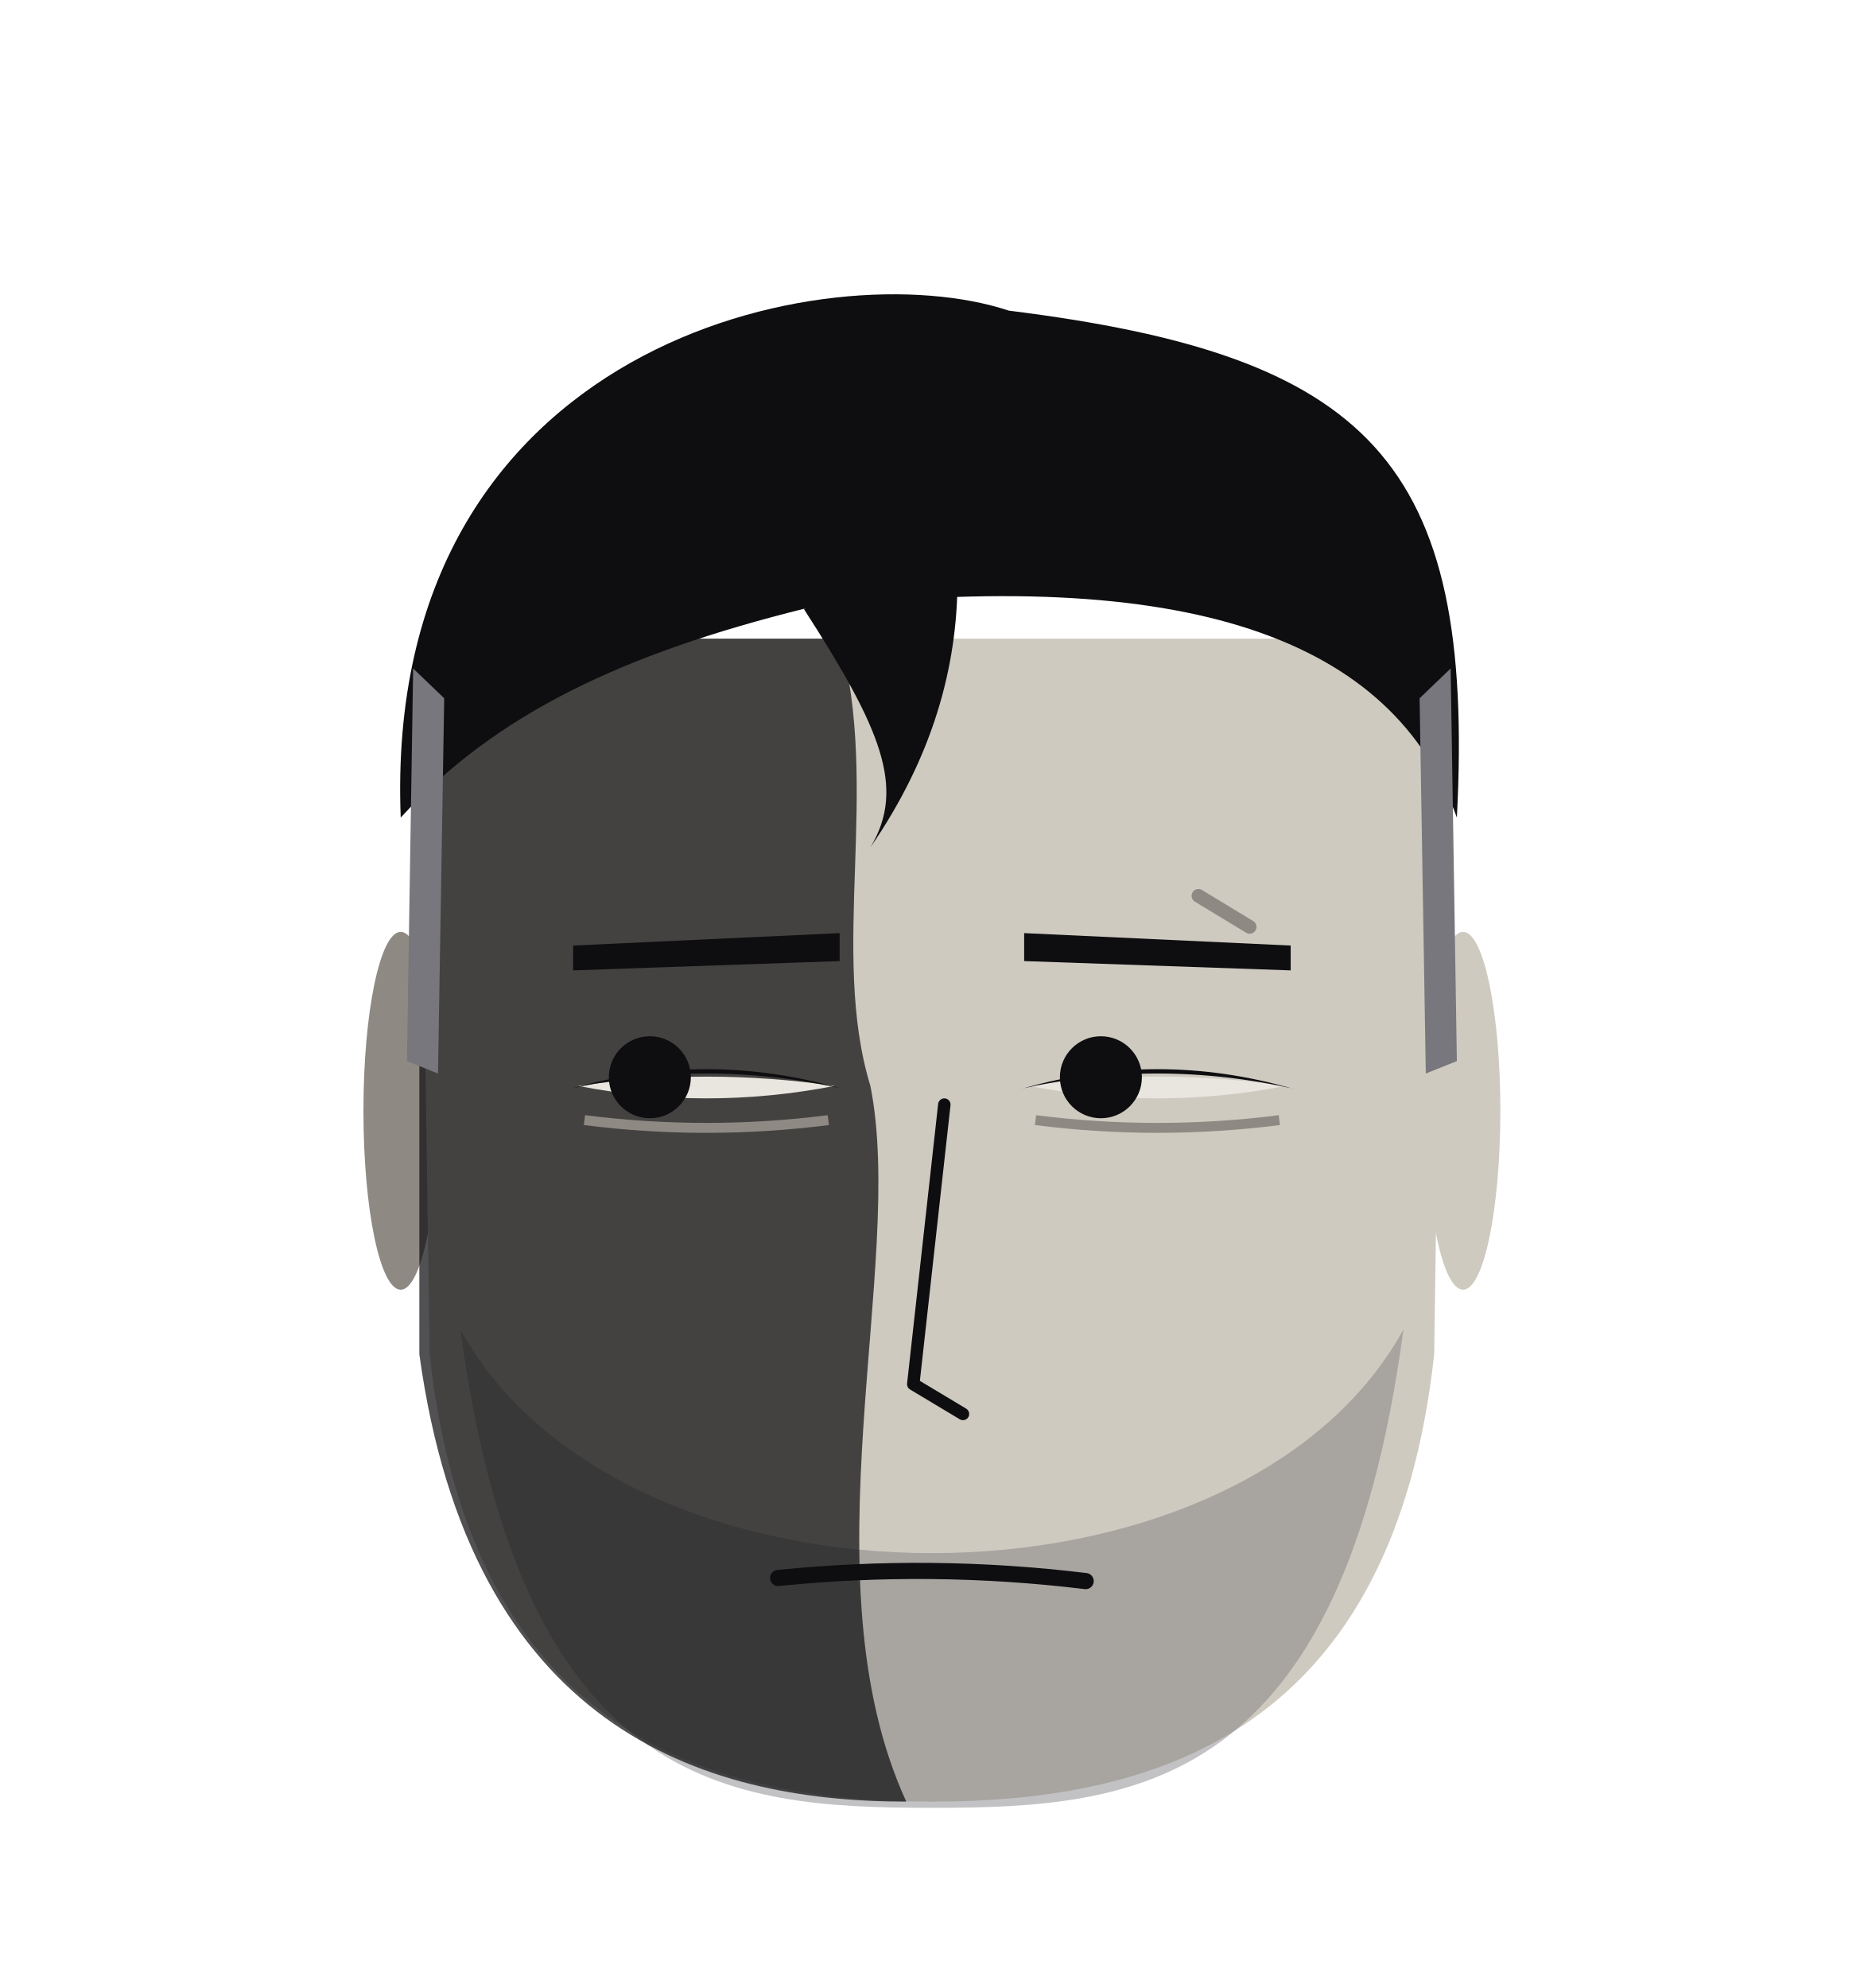
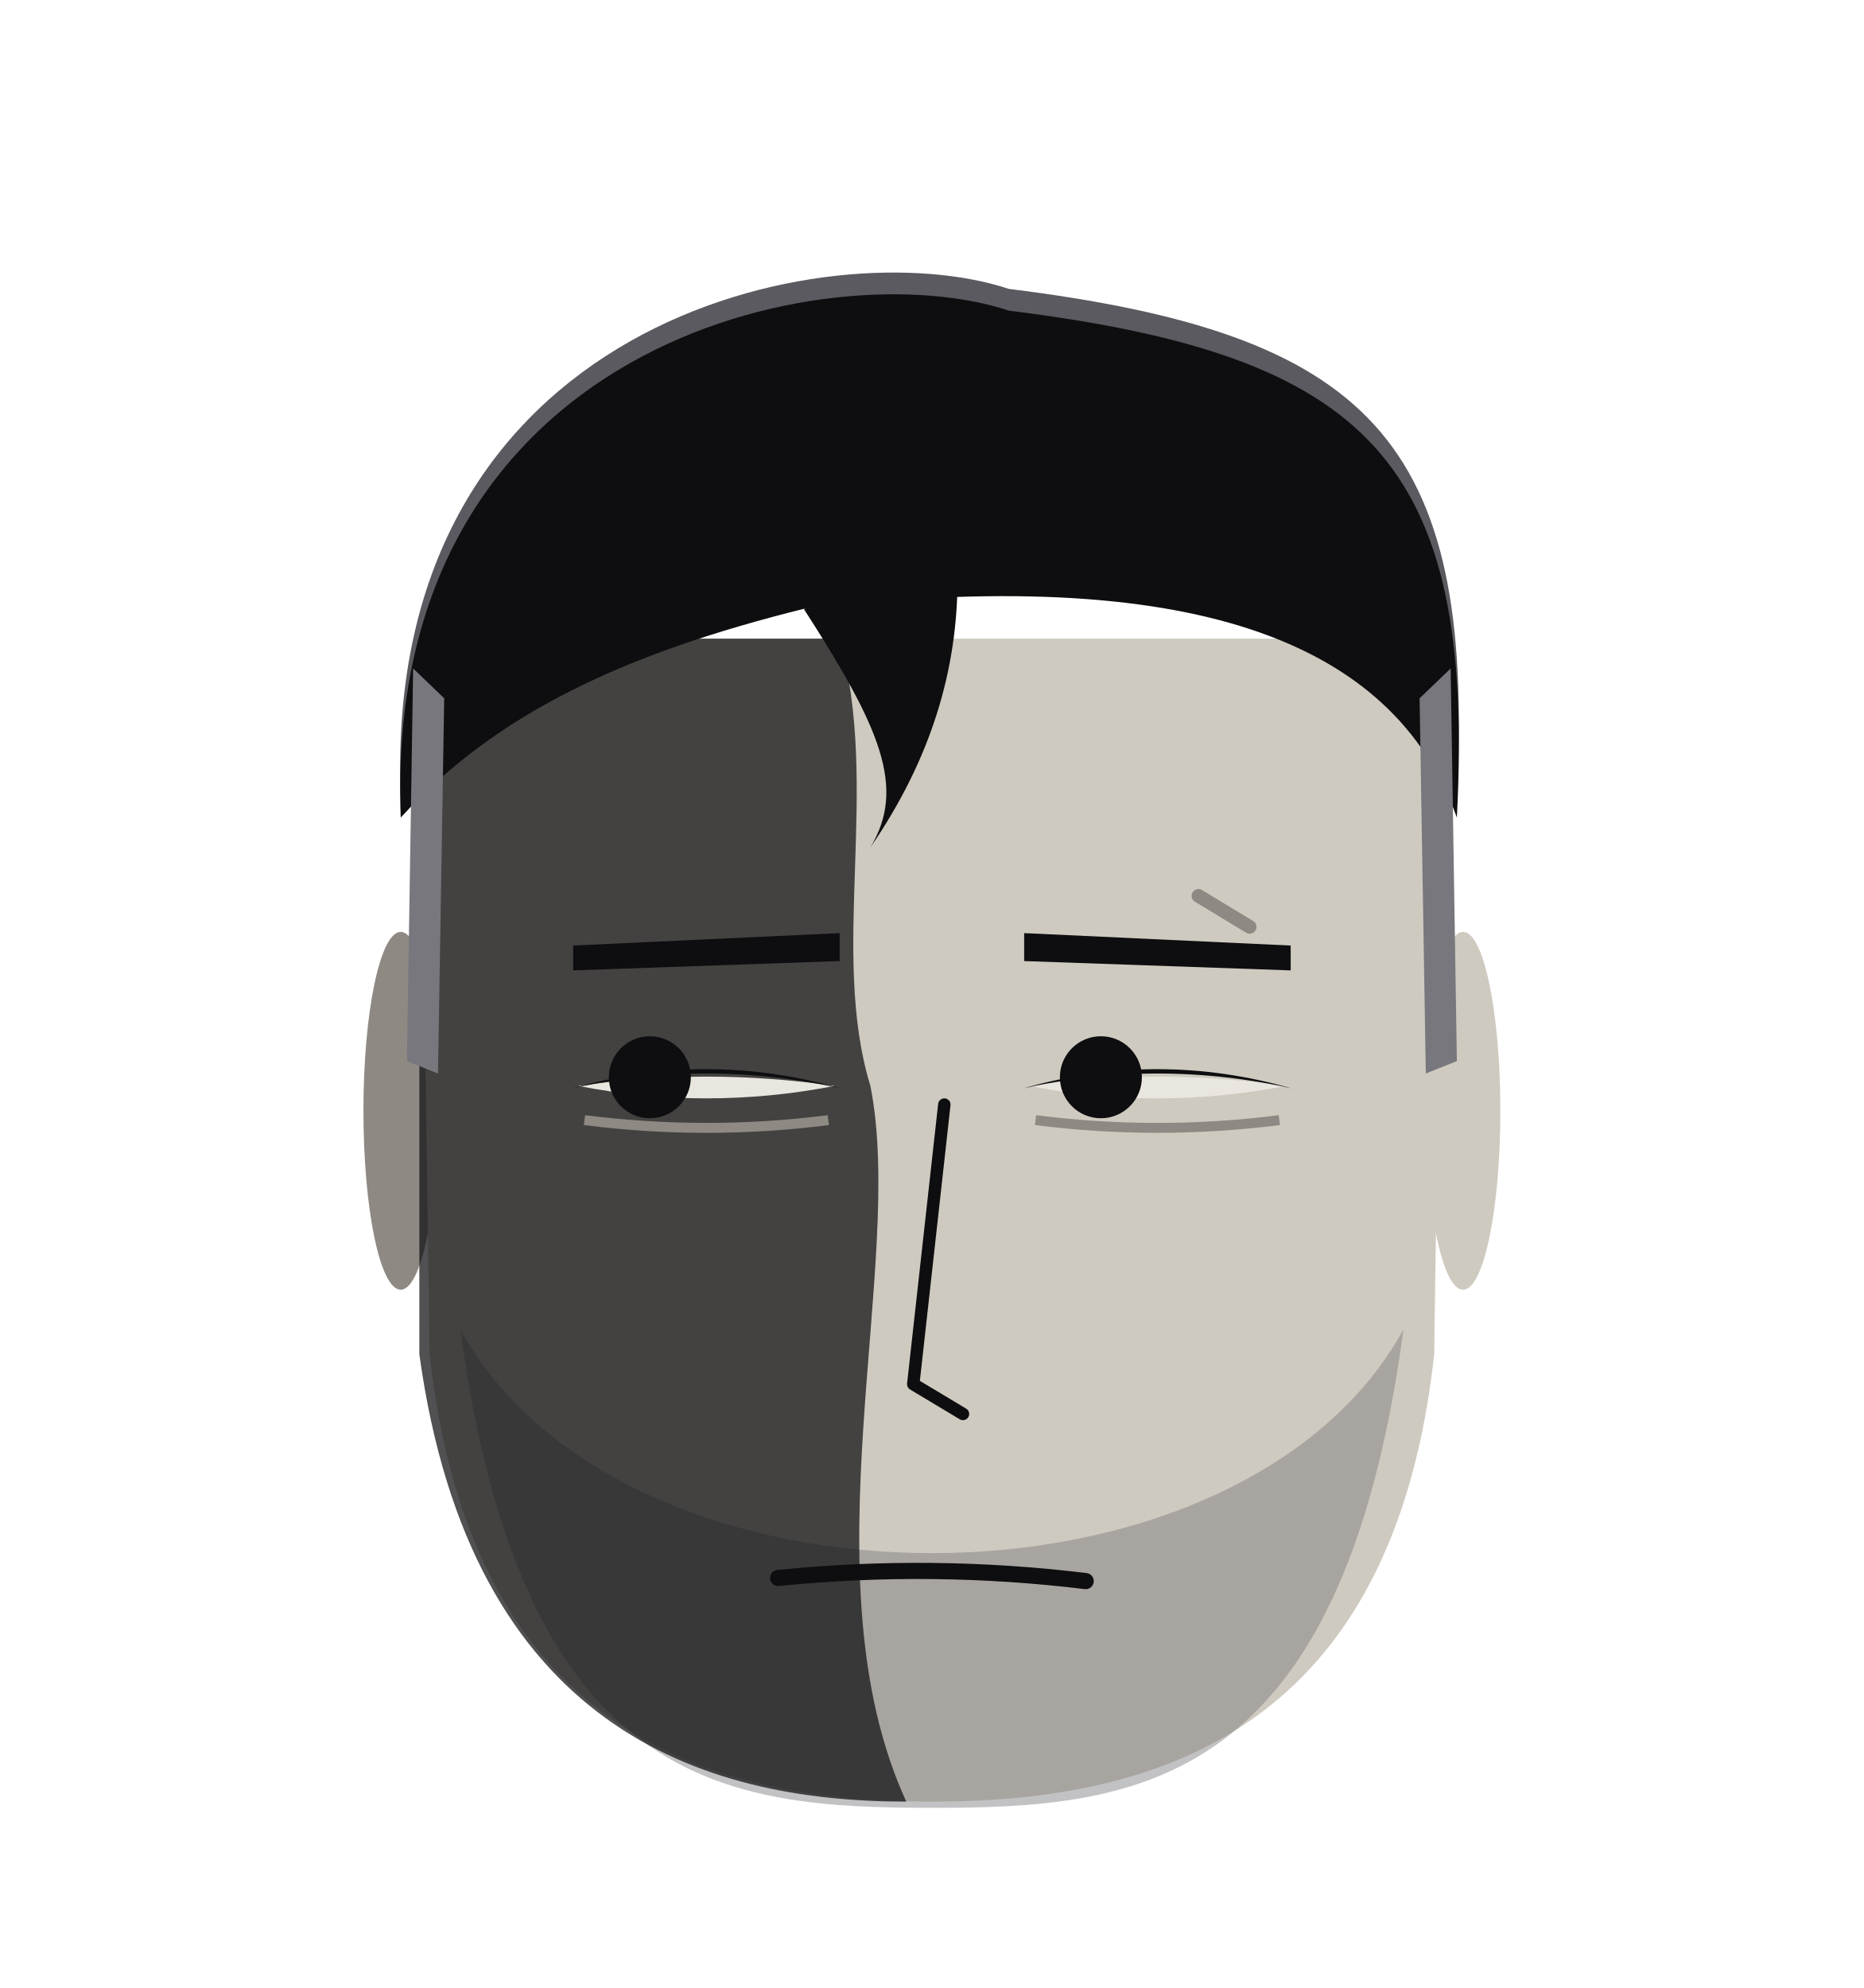
<svg xmlns="http://www.w3.org/2000/svg" viewBox="0 0 300 320" width="300" height="320">
  <g id="head">
    <g id="ears">
      <ellipse cx="64.5" cy="178.8" rx="6" ry="28.8" fill="#8E8A83" />
      <ellipse cx="235.5" cy="178.8" rx="6" ry="28.8" fill="#CFCAC0" />
    </g>
    <g id="face">
      <path d="M67.5,102.8 L69.15,218.0 C75.75,278.0 112.875,290 150,290 C187.125,290 224.25,278.0 230.85,218.0 L232.5,102.8 Z" fill="#CFCAC0" />
      <path d="M74.1,214.0 C84.0,288 117.0,291 150,291 C183.0,291 216.0,288 225.9,214.0 C199.5,262.0 100.5,262.0 74.1,214.0 Z" fill="#77777D" opacity="0.45" />
      <path d="M135.15,102.8 L67.5,102.8 L67.5,218.0 C75.75,278.0 112.875,290 145.875,290 C129.375,254.0 145.875,203.6 140.1,174.8 C133.5,153.2 141.75,126.8 135.15,102.8 Z" fill="#0E0E10" id="face-shadow" opacity="0.72" />
    </g>
    <g id="nose">
      <path d="M152,177.8 L147,222.8 L155,227.6" stroke="#0E0E10" stroke-width="2" fill="none" stroke-linejoin="round" stroke-linecap="round" />
    </g>
    <g id="brows">
      <path d="M135.15,150.2 L92.25,152.2 L92.25,156.2 L135.15,154.7 Z" fill="#0E0E10" />
      <path d="M164.85,150.2 L207.75,152.2 L207.75,156.2 L164.85,154.7 Z" fill="#0E0E10" />
    </g>
    <g id="eyes">
      <path d="M93.075,174.8 Q113.7,171.8 134.325,174.8 Q113.7,178.8 93.075,174.8 Z" fill="#E9E6DF" />
      <circle cx="104.6" cy="173.4" r="6.6" fill="#0E0E10" />
      <path d="M91.575,175.3 Q113.7,170.3 135.825,175.3 L135.325,175.2 Q113.7,169.0 92.075,175.2 Z" fill="#0E0E10" />
      <path d="M94.075,180.3 Q113.7,182.8 133.325,180.3" stroke="#8E8A83" stroke-width="1.6" fill="none" />
      <path d="M165.675,174.8 Q186.3,171.8 206.925,174.8 Q186.3,178.8 165.675,174.8 Z" fill="#E9E6DF" />
      <circle cx="177.2" cy="173.4" r="6.6" fill="#0E0E10" />
      <path d="M164.175,175.3 Q186.3,170.3 208.425,175.3 L207.925,175.2 Q186.3,169.0 164.675,175.2 Z" fill="#0E0E10" />
      <path d="M166.675,180.3 Q186.3,182.8 205.925,180.3" stroke="#8E8A83" stroke-width="1.6" fill="none" />
    </g>
    <g id="mouth">
      <path d="M125.25,254.0 Q150,251.5 174.75,254.5" stroke="#0E0E10" stroke-width="2.6" fill="none" stroke-linecap="round" />
    </g>
    <path id="scar" d="M192.9,144.2 L201.15,149.2" stroke="#8E8A83" stroke-width="2.2" stroke-linecap="round" />
    <g id="hair">
+       <path d="M64.5,131.6 C61.5,54.8 133.5,40.4 162.375,50 C220.125,57.2 237.5,74.0 234.5,131.6 C224.25,102.8 191.25,90.8 129.375,98.0 C100.5,105.2 79.875,114.8 64.5,131.6 Z" fill="#5A5A60" transform="translate(0 -3.5)" />
      <path d="M64.5,131.6 C61.5,54.8 133.5,40.4 162.375,50 C220.125,57.2 237.5,74.0 234.5,131.6 C224.25,102.8 191.25,90.8 129.375,98.0 C100.5,105.2 79.875,114.8 64.5,131.6 Z" fill="#0E0E10" />
      <path d="M129.375,98.0 C141.75,117.2 145.875,126.8 140.1,136.4 C150,122.0 154.125,107.6 154.125,93.2 Z" fill="#0E0E10" />
      <path d="M66.5,107.6 L71.5,112.4 L70.5,172.8 L65.5,170.8 Z" fill="#77777D" />
      <path d="M233.5,107.6 L228.5,112.4 L229.5,172.8 L234.5,170.8 Z" fill="#77777D" />
    </g>
  </g>
</svg>
